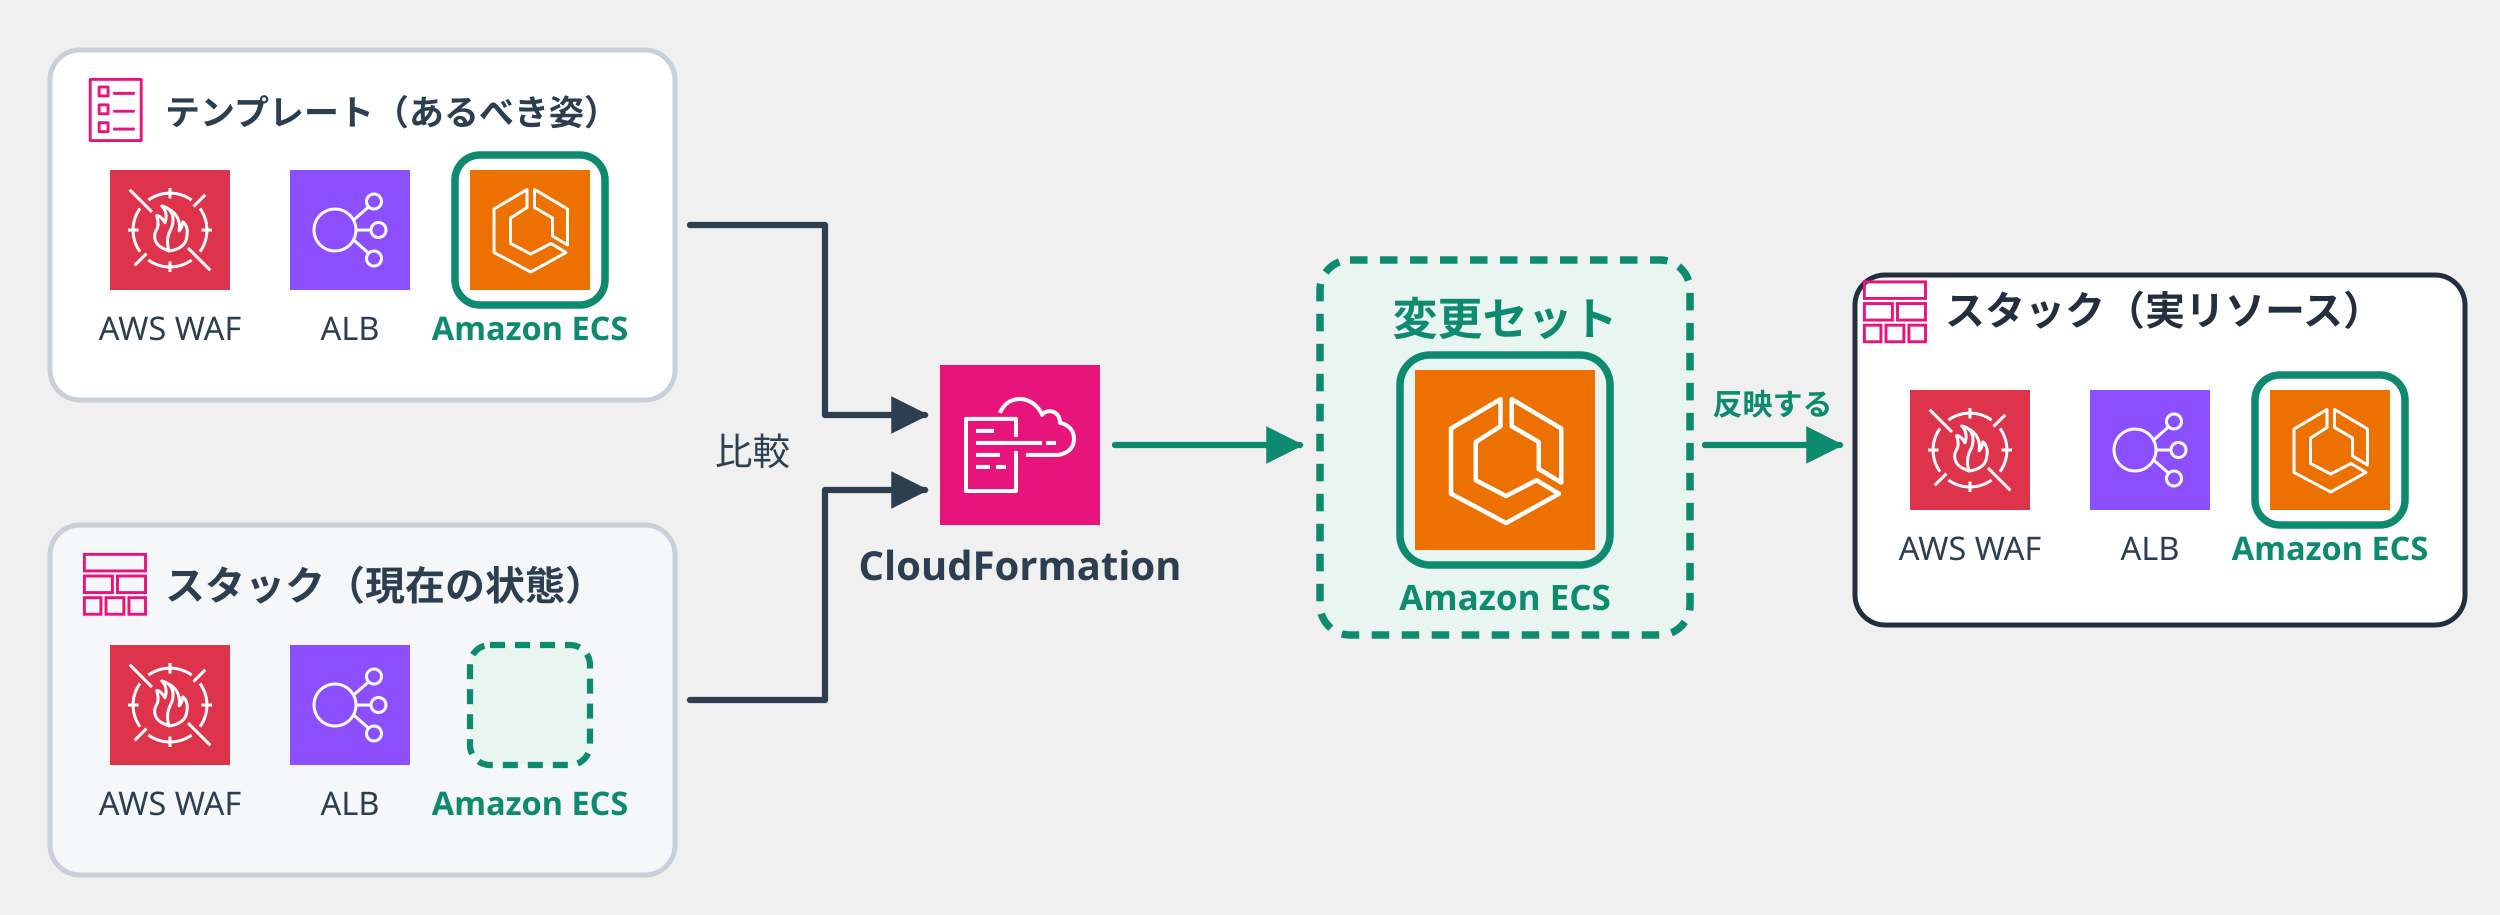
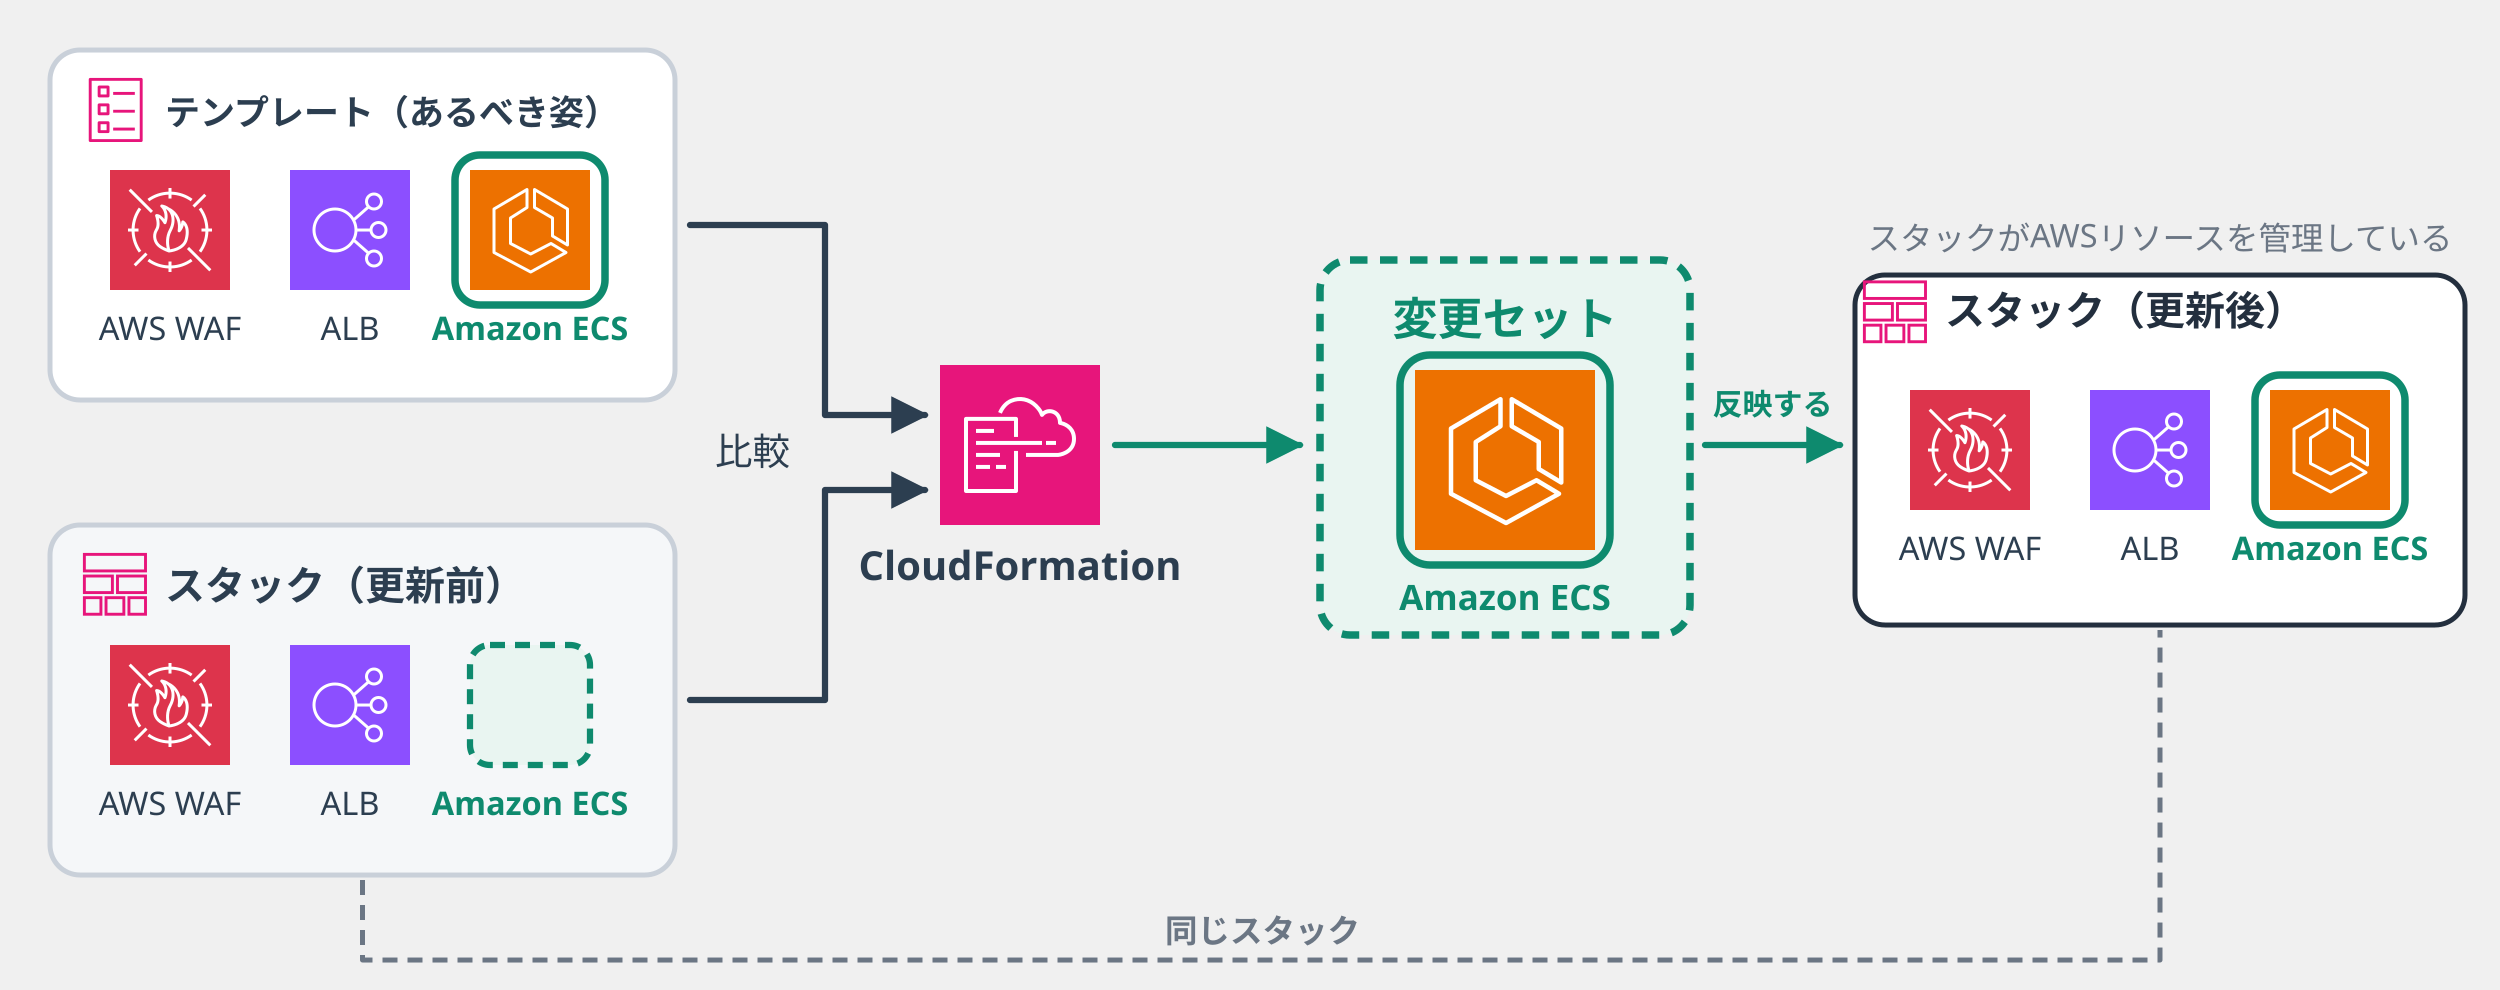
- <svg xmlns="http://www.w3.org/2000/svg" viewBox="0 0 1000 366" width="100%" role="img" aria-label="CloudFormationが新しいテンプレートとスタックの現在の状態を比較し、差分の変更セットをスタックの実リソースへ反映する">
+ <svg xmlns="http://www.w3.org/2000/svg" viewBox="0 0 1000 396" width="100%" role="img" aria-label="CloudFormationが新しいテンプレートと更新前のスタックを比較し、差分の変更セットを同じスタックへ反映する。スタックがAWSリソースを管理している">
  <defs>
    <marker id="a-i" viewBox="0 0 10 10" refX="9" refY="5" markerWidth="6" markerHeight="6" orient="auto-start-reverse">
      <path d="M0,0 L10,5 L0,10 z" fill="#2c3e50" />
    </marker>
    <marker id="a-g" viewBox="0 0 10 10" refX="9" refY="5" markerWidth="6" markerHeight="6" orient="auto-start-reverse">
      <path d="M0,0 L10,5 L0,10 z" fill="#0E8A6E" />
    </marker>
    <marker id="a-r" viewBox="0 0 10 10" refX="9" refY="5" markerWidth="6" markerHeight="6" orient="auto-start-reverse">
      <path d="M0,0 L10,5 L0,10 z" fill="#DD344C" />
    </marker>
    <marker id="a-x" viewBox="0 0 10 10" refX="9" refY="5" markerWidth="6" markerHeight="6" orient="auto-start-reverse">
      <path d="M0,0 L10,5 L0,10 z" fill="#8a94a3" />
    </marker>
  </defs>
  <rect x="20" y="20" width="250" height="140" rx="12" fill="#ffffff" stroke="#c9d0d9" stroke-width="2" />
  <svg x="32" y="30" width="28" height="28" viewBox="0 0 48 48">
    <g id="cfn-deploy-v4-Icon-Resource/Management-Governance/Res_AWS-CloudFormation_Template_48" stroke="none" stroke-width="1" fill="none" fill-rule="evenodd">
      <path d="M22.734,38.089 L37.593,38.089 L37.593,36.089 L22.734,36.089 L22.734,38.089 Z M22.734,25.852 L37.593,25.852 L37.593,23.852 L22.734,23.852 L22.734,25.852 Z M22.734,13.615 L37.593,13.615 L37.593,11.615 L22.734,11.615 L22.734,13.615 Z M14.118,37.838 L18.237,37.838 L18.237,33.719 L14.118,33.719 L14.118,37.838 Z M13.118,39.838 L19.238,39.838 C19.79,39.838 20.238,39.391 20.238,38.838 L20.238,32.719 C20.238,32.166 19.79,31.719 19.238,31.719 L13.118,31.719 C12.566,31.719 12.118,32.166 12.118,32.719 L12.118,38.838 C12.118,39.391 12.566,39.838 13.118,39.838 L13.118,39.838 Z M14.118,25.6 L18.237,25.6 L18.237,21.481 L14.118,21.481 L14.118,25.6 Z M13.118,27.601 L19.238,27.601 C19.79,27.601 20.238,27.153 20.238,26.601 L20.238,20.481 C20.238,19.929 19.79,19.481 19.238,19.481 L13.118,19.481 C12.566,19.481 12.118,19.929 12.118,20.481 L12.118,26.601 C12.118,27.153 12.566,27.601 13.118,27.601 L13.118,27.601 Z M14.118,13.363 L18.237,13.363 L18.237,9.244 L14.118,9.244 L14.118,13.363 Z M13.118,15.363 L19.238,15.363 C19.79,15.363 20.238,14.916 20.238,14.363 L20.238,8.244 C20.238,7.691 19.79,7.244 19.238,7.244 L13.118,7.244 C12.566,7.244 12.118,7.691 12.118,8.244 L12.118,14.363 C12.118,14.916 12.566,15.363 13.118,15.363 L13.118,15.363 Z M8,43.956 L40.963,43.956 L40.963,4 L8,4 L8,43.956 Z M41.963,2 L7,2 C6.448,2 6,2.447 6,3 L6,44.956 C6,45.509 6.448,45.956 7,45.956 L41.963,45.956 C42.516,45.956 42.963,45.509 42.963,44.956 L42.963,3 C42.963,2.447 42.516,2 41.963,2 L41.963,2 Z" id="cfn-deploy-v4-AWS-CloudFormation_template_Resource-Icon_light-bg" fill="#E7157B" />
    </g>
  </svg>
  <text x="66" y="50" font-family="'Noto Sans JP', 'Hiragino Sans', sans-serif" font-size="14" font-weight="bold" fill="#2c3e50" text-anchor="start">テンプレート（あるべき姿）</text>
  <svg x="44" y="68" width="48" height="48" viewBox="0 0 80 80">
    <g id="cfn-deploy-waf13-Icon-Architecture/64/Arch_AWS-WAF_64" stroke="none" stroke-width="1" fill="none" fill-rule="evenodd">
      <g id="cfn-deploy-waf13-Icon-Architecture-BG/64/Security-Identity-Compliance" fill="#DD344C">
        <rect id="cfn-deploy-waf13-Rectangle" x="0" y="0" width="80" height="80" />
      </g>
      <g id="cfn-deploy-waf13-Icon-Service/64/AWS-WAF_64" transform="translate(11.9995, 12)" fill="#FFFFFF">
        <path d="M2.396,29 L-3.55271368e-15,29 L-3.55271368e-15,27 L2.399,27 C2.599,21.941 4.239,17.128 7.208,13.025 L8.829,14.198 C6.108,17.957 4.598,22.366 4.399,27 L7,27 L7,29 L4.396,29 C4.582,33.662 6.093,38.097 8.829,41.876 L7.208,43.049 C4.224,38.926 2.583,34.085 2.396,29 L2.396,29 Z M43.01,48.828 C38.898,51.805 34.072,53.445 29,53.639 L29,56 L27,56 L27,53.639 C21.928,53.445 17.1,51.805 12.988,48.828 L14.16,47.208 C17.93,49.937 22.352,51.447 27,51.639 L27,49 L29,49 L29,51.639 C33.648,51.446 38.069,49.936 41.838,47.208 L43.01,48.828 Z M12.988,7.246 C17.1,4.269 21.928,2.629 27,2.436 L27,0 L29,0 L29,2.436 C34.072,2.629 38.898,4.27 43.01,7.246 L41.838,8.866 C38.069,6.138 33.648,4.628 29,4.436 L29,7 L27,7 L27,4.436 C22.352,4.627 17.93,6.138 14.16,8.866 L12.988,7.246 Z M56,27 L56,29 L53.602,29 C53.416,34.085 51.774,38.926 48.791,43.049 L47.169,41.876 C49.905,38.097 51.417,33.662 51.602,29 L49,29 L49,27 L51.599,27 C51.4,22.366 49.89,17.957 47.169,14.198 L48.791,13.025 C51.759,17.128 53.399,21.941 53.599,27 L56,27 Z M42.972,11.65 L50.812,3.81 L52.226,5.224 L44.386,13.064 L42.972,11.65 Z M13.026,44.424 L5.186,52.264 L3.772,50.85 L11.612,43.01 L13.026,44.424 Z M15.252,16.667 L0.412,1.827 L1.826,0.413 L16.667,15.253 L15.252,16.667 Z M40.707,39.293 L55.586,54.173 L54.172,55.587 L39.292,40.708 L40.707,39.293 Z M19.664,28.735 C19.739,28.602 19.82,28.468 19.905,28.334 C21.586,25.693 21.104,22.089 20.57,19.912 C22.011,20.859 23.31,22.816 23.753,23.638 C23.942,23.986 24.309,24.197 24.712,24.161 C25.107,24.13 25.446,23.87 25.578,23.497 C27.067,19.267 26.31,16.087 25.26,14.026 C26.533,14.767 27.519,15.833 28.172,17.192 C29.588,20.134 29.273,24.161 27.348,27.7 C24.719,32.536 25.246,37.606 25.844,40.334 C24.343,39.687 23.007,38.956 21.854,38.152 C18.827,36.042 17.864,31.907 19.664,28.735 L19.664,28.735 Z M33.094,28.398 C33.029,28.807 33.221,29.214 33.579,29.422 C33.936,29.629 34.386,29.596 34.709,29.336 C34.79,29.271 36.43,27.917 37.224,24.642 C38.181,26.034 39.182,28.843 37.85,34.003 C36.532,39.108 30.28,40.544 28.049,40.897 C27.51,38.964 26.417,33.599 29.106,28.655 C31.014,25.145 31.52,21.176 30.564,17.901 C32.374,20.027 33.901,23.373 33.094,28.398 L33.094,28.398 Z M17.922,27.75 C15.62,31.81 16.844,37.099 20.71,39.793 C22.46,41.013 24.58,42.072 27.01,42.941 C27.121,42.981 27.234,43 27.347,43 C27.368,43 27.386,42.989 27.406,42.988 L27.407,42.997 C27.832,42.964 37.826,42.096 39.786,34.503 C42.308,24.737 37.257,21.84 37.041,21.721 C36.748,21.561 36.393,21.557 36.096,21.712 C35.799,21.868 35.6,22.162 35.566,22.495 C35.495,23.17 35.384,23.771 35.25,24.302 C34.558,16.634 28.479,13.514 27.25,12.959 C25.99,11.994 24.458,11.331 22.682,11.016 C22.236,10.935 21.794,11.168 21.604,11.578 C21.412,11.987 21.521,12.477 21.867,12.768 C22.017,12.895 25.133,15.597 24.244,20.739 C23.083,19.216 21.235,17.38 19.061,17.38 C18.731,17.38 18.423,17.543 18.237,17.815 C18.05,18.087 18.01,18.434 18.128,18.741 C18.15,18.795 20.188,24.166 18.217,27.261 C18.113,27.425 18.014,27.589 17.922,27.75 L17.922,27.75 Z" id="cfn-deploy-waf13-AWS-WAF_Icon_64_Squid" />
      </g>
    </g>
  </svg>
  <text x="68" y="136" font-family="'Noto Sans JP', 'Hiragino Sans', sans-serif" font-size="13" font-weight="normal" fill="#2c3e50" text-anchor="middle">AWS WAF</text>
  <svg x="116" y="68" width="48" height="48" viewBox="0 0 80 80">
    <g id="cfn-deploy-elb14-Icon-Architecture/64/Arch_Elastic-Load-Balancing_64" stroke="none" stroke-width="1" fill="none" fill-rule="evenodd">
      <g id="cfn-deploy-elb14-Icon-Architecture-BG/64/Networking-Content-Delivery" fill="#8C4FFF">
        <rect id="cfn-deploy-elb14-Rectangle" x="0" y="0" width="80" height="80" />
      </g>
      <path d="M30,53 C22.832,53 17,47.168 17,40 C17,32.832 22.832,27 30,27 C37.168,27 43,32.832 43,40 C43,47.168 37.168,53 30,53 M60,59 C60,61.206 58.206,63 56,63 C53.794,63 52,61.206 52,59 C52,56.794 53.794,55 56,55 C58.206,55 60,56.794 60,59 M56,17 C58.206,17 60,18.794 60,21 C60,23.206 58.206,25 56,25 C53.794,25 52,23.206 52,21 C52,18.794 53.794,17 56,17 M59,36 C61.206,36 63,37.794 63,40 C63,42.206 61.206,44 59,44 C56.794,44 55,42.206 55,40 C55,37.794 56.794,36 59,36 M44.949,41 L53.09,41 C53.568,43.833 56.033,46 59,46 C62.309,46 65,43.309 65,40 C65,36.691 62.309,34 59,34 C56.033,34 53.568,36.167 53.09,39 L44.949,39 C44.823,37.099 44.344,35.297 43.572,33.654 L52.446,25.823 C53.442,26.559 54.669,27 56,27 C59.309,27 62,24.309 62,21 C62,17.691 59.309,15 56,15 C52.691,15 50,17.691 50,21 C50,22.256 50.389,23.421 51.051,24.386 L42.581,31.859 C39.904,27.738 35.271,25 30,25 C21.729,25 15,31.729 15,40 C15,48.271 21.729,55 30,55 C35.271,55 39.904,52.262 42.581,48.141 L51.051,55.614 C50.389,56.579 50,57.744 50,59 C50,62.309 52.691,65 56,65 C59.309,65 62,62.309 62,59 C62,55.691 59.309,53 56,53 C54.669,53 53.442,53.441 52.446,54.177 L43.572,46.346 C44.344,44.703 44.823,42.901 44.949,41" id="cfn-deploy-elb14-Elastic-Load-Balancing_Icon_64_Squid" fill="#FFFFFF" />
    </g>
  </svg>
  <text x="140" y="136" font-family="'Noto Sans JP', 'Hiragino Sans', sans-serif" font-size="13" font-weight="normal" fill="#2c3e50" text-anchor="middle">ALB</text>
  <svg x="188" y="68" width="48" height="48" viewBox="0 0 80 80">
    <g id="cfn-deploy-ecs15-Icon-Architecture/64/Arch_Amazon-Elastic-Container-Service_64" stroke="none" stroke-width="1" fill="none" fill-rule="evenodd">
      <g id="cfn-deploy-ecs15-Icon-Architecture-BG/64/Compute" fill="#ED7100">
        <rect id="cfn-deploy-ecs15-Rectangle" x="0" y="0" width="80" height="80" />
      </g>
      <path d="M64,48.234 L56,43.433 L56,32 C56,31.644 55.812,31.315 55.504,31.136 L44,24.426 L44,14.752 L64,26.571 L64,48.234 Z M65.509,25.139 L43.509,12.139 C43.199,11.956 42.818,11.954 42.504,12.131 C42.193,12.309 42,12.641 42,13 L42,25 C42,25.355 42.189,25.684 42.496,25.864 L54,32.574 L54,44 C54,44.351 54.185,44.677 54.486,44.857 L64.486,50.857 C64.644,50.952 64.822,51 65,51 C65.17,51 65.34,50.957 65.493,50.87 C65.807,50.693 66,50.36 66,50 L66,26 C66,25.646 65.814,25.319 65.509,25.139 L65.509,25.139 Z M40.445,66.863 L17,54.399 L17,26.571 L37,14.752 L37,24.451 L26.463,31.156 C26.175,31.34 26,31.658 26,32 L26,49 C26,49.373 26.208,49.715 26.538,49.887 L39.991,56.887 C40.28,57.037 40.624,57.038 40.912,56.888 L53.964,50.144 L61.996,54.964 L40.445,66.863 Z M64.515,54.142 L54.515,48.142 C54.217,47.964 53.849,47.952 53.541,48.112 L40.455,54.873 L28,48.393 L28,32.549 L38.537,25.844 C38.825,25.66 39,25.342 39,25 L39,13 C39,12.641 38.808,12.309 38.496,12.131 C38.184,11.954 37.802,11.956 37.491,12.139 L15.491,25.139 C15.187,25.319 15,25.646 15,26 L15,55 C15,55.369 15.204,55.709 15.53,55.883 L39.984,68.883 C40.131,68.961 40.292,69 40.453,69 C40.62,69 40.786,68.958 40.937,68.875 L64.484,55.875 C64.797,55.702 64.993,55.375 65,55.018 C65.006,54.66 64.821,54.326 64.515,54.142 L64.515,54.142 Z" id="cfn-deploy-ecs15-Amazon-Elastic-Container-Service_Icon_64_Squid" fill="#FFFFFF" />
    </g>
  </svg>
  <rect x="182" y="62" width="60" height="60" rx="10" fill="none" stroke="#0E8A6E" stroke-width="3" />
  <text x="212" y="136" font-family="'Noto Sans JP', 'Hiragino Sans', sans-serif" font-size="13" font-weight="bold" fill="#0E8A6E" text-anchor="middle">Amazon ECS</text>
  <rect x="20" y="210" width="250" height="140" rx="12" fill="#f5f7f9" stroke="#c9d0d9" stroke-width="2" />
  <svg x="32" y="220" width="28" height="28" viewBox="0 0 48 48">
    <g id="cfn-deploy-v5-Icon-Resource/Management-Governance/Res_AWS-CloudFormation_Stack_48" stroke="none" stroke-width="1" fill="none" fill-rule="evenodd">
      <path d="M2,15.353 L45.92,15.353 L45.92,2 L2,2 L2,15.353 Z M4,13.354 L43.92,13.354 L43.92,4 L4,4 L4,13.354 Z M24.706,30.201 L45.92,30.201 L45.92,16.847 L24.706,16.847 L24.706,30.201 Z M26.706,28.2 L43.92,28.2 L43.92,18.847 L26.706,18.847 L26.706,28.2 Z M2,30.201 L23.213,30.201 L23.213,16.847 L2,16.847 L2,30.201 Z M4,28.2 L21.213,28.2 L21.213,18.847 L4,18.847 L4,28.2 Z M32.567,45.047 L45.92,45.047 L45.92,31.694 L32.567,31.694 L32.567,45.047 Z M34.566,43.047 L43.92,43.047 L43.92,33.693 L34.566,33.693 L34.566,43.047 Z M16.847,45.047 L31.073,45.047 L31.073,31.694 L16.847,31.694 L16.847,45.047 Z M18.847,43.047 L29.074,43.047 L29.074,33.693 L18.847,33.693 L18.847,43.047 Z M2,45.047 L15.352,45.047 L15.352,31.694 L2,31.694 L2,45.047 Z M4,43.047 L13.353,43.047 L13.353,33.693 L4,33.693 L4,43.047 Z" id="cfn-deploy-v5-AWS-CloudFormation_stack_Resource-Icon_light-bg" fill="#E7157B" />
    </g>
  </svg>
-   <text x="66" y="240" font-family="'Noto Sans JP', 'Hiragino Sans', sans-serif" font-size="16" font-weight="bold" fill="#2c3e50" text-anchor="start">スタック（現在の状態）</text>
+   <text x="66" y="240" font-family="'Noto Sans JP', 'Hiragino Sans', sans-serif" font-size="16" font-weight="bold" fill="#2c3e50" text-anchor="start">スタック（更新前）</text>
  <svg x="44" y="258" width="48" height="48" viewBox="0 0 80 80">
    <g id="cfn-deploy-waf17-Icon-Architecture/64/Arch_AWS-WAF_64" stroke="none" stroke-width="1" fill="none" fill-rule="evenodd">
      <g id="cfn-deploy-waf17-Icon-Architecture-BG/64/Security-Identity-Compliance" fill="#DD344C">
        <rect id="cfn-deploy-waf17-Rectangle" x="0" y="0" width="80" height="80" />
      </g>
      <g id="cfn-deploy-waf17-Icon-Service/64/AWS-WAF_64" transform="translate(11.9995, 12)" fill="#FFFFFF">
        <path d="M2.396,29 L-3.55271368e-15,29 L-3.55271368e-15,27 L2.399,27 C2.599,21.941 4.239,17.128 7.208,13.025 L8.829,14.198 C6.108,17.957 4.598,22.366 4.399,27 L7,27 L7,29 L4.396,29 C4.582,33.662 6.093,38.097 8.829,41.876 L7.208,43.049 C4.224,38.926 2.583,34.085 2.396,29 L2.396,29 Z M43.01,48.828 C38.898,51.805 34.072,53.445 29,53.639 L29,56 L27,56 L27,53.639 C21.928,53.445 17.1,51.805 12.988,48.828 L14.16,47.208 C17.93,49.937 22.352,51.447 27,51.639 L27,49 L29,49 L29,51.639 C33.648,51.446 38.069,49.936 41.838,47.208 L43.01,48.828 Z M12.988,7.246 C17.1,4.269 21.928,2.629 27,2.436 L27,0 L29,0 L29,2.436 C34.072,2.629 38.898,4.27 43.01,7.246 L41.838,8.866 C38.069,6.138 33.648,4.628 29,4.436 L29,7 L27,7 L27,4.436 C22.352,4.627 17.93,6.138 14.16,8.866 L12.988,7.246 Z M56,27 L56,29 L53.602,29 C53.416,34.085 51.774,38.926 48.791,43.049 L47.169,41.876 C49.905,38.097 51.417,33.662 51.602,29 L49,29 L49,27 L51.599,27 C51.4,22.366 49.89,17.957 47.169,14.198 L48.791,13.025 C51.759,17.128 53.399,21.941 53.599,27 L56,27 Z M42.972,11.65 L50.812,3.81 L52.226,5.224 L44.386,13.064 L42.972,11.65 Z M13.026,44.424 L5.186,52.264 L3.772,50.85 L11.612,43.01 L13.026,44.424 Z M15.252,16.667 L0.412,1.827 L1.826,0.413 L16.667,15.253 L15.252,16.667 Z M40.707,39.293 L55.586,54.173 L54.172,55.587 L39.292,40.708 L40.707,39.293 Z M19.664,28.735 C19.739,28.602 19.82,28.468 19.905,28.334 C21.586,25.693 21.104,22.089 20.57,19.912 C22.011,20.859 23.31,22.816 23.753,23.638 C23.942,23.986 24.309,24.197 24.712,24.161 C25.107,24.13 25.446,23.87 25.578,23.497 C27.067,19.267 26.31,16.087 25.26,14.026 C26.533,14.767 27.519,15.833 28.172,17.192 C29.588,20.134 29.273,24.161 27.348,27.7 C24.719,32.536 25.246,37.606 25.844,40.334 C24.343,39.687 23.007,38.956 21.854,38.152 C18.827,36.042 17.864,31.907 19.664,28.735 L19.664,28.735 Z M33.094,28.398 C33.029,28.807 33.221,29.214 33.579,29.422 C33.936,29.629 34.386,29.596 34.709,29.336 C34.79,29.271 36.43,27.917 37.224,24.642 C38.181,26.034 39.182,28.843 37.85,34.003 C36.532,39.108 30.28,40.544 28.049,40.897 C27.51,38.964 26.417,33.599 29.106,28.655 C31.014,25.145 31.52,21.176 30.564,17.901 C32.374,20.027 33.901,23.373 33.094,28.398 L33.094,28.398 Z M17.922,27.75 C15.62,31.81 16.844,37.099 20.71,39.793 C22.46,41.013 24.58,42.072 27.01,42.941 C27.121,42.981 27.234,43 27.347,43 C27.368,43 27.386,42.989 27.406,42.988 L27.407,42.997 C27.832,42.964 37.826,42.096 39.786,34.503 C42.308,24.737 37.257,21.84 37.041,21.721 C36.748,21.561 36.393,21.557 36.096,21.712 C35.799,21.868 35.6,22.162 35.566,22.495 C35.495,23.17 35.384,23.771 35.25,24.302 C34.558,16.634 28.479,13.514 27.25,12.959 C25.99,11.994 24.458,11.331 22.682,11.016 C22.236,10.935 21.794,11.168 21.604,11.578 C21.412,11.987 21.521,12.477 21.867,12.768 C22.017,12.895 25.133,15.597 24.244,20.739 C23.083,19.216 21.235,17.38 19.061,17.38 C18.731,17.38 18.423,17.543 18.237,17.815 C18.05,18.087 18.01,18.434 18.128,18.741 C18.15,18.795 20.188,24.166 18.217,27.261 C18.113,27.425 18.014,27.589 17.922,27.75 L17.922,27.75 Z" id="cfn-deploy-waf17-AWS-WAF_Icon_64_Squid" />
      </g>
    </g>
  </svg>
  <text x="68" y="326" font-family="'Noto Sans JP', 'Hiragino Sans', sans-serif" font-size="13" font-weight="normal" fill="#2c3e50" text-anchor="middle">AWS WAF</text>
  <svg x="116" y="258" width="48" height="48" viewBox="0 0 80 80">
    <g id="cfn-deploy-elb18-Icon-Architecture/64/Arch_Elastic-Load-Balancing_64" stroke="none" stroke-width="1" fill="none" fill-rule="evenodd">
      <g id="cfn-deploy-elb18-Icon-Architecture-BG/64/Networking-Content-Delivery" fill="#8C4FFF">
        <rect id="cfn-deploy-elb18-Rectangle" x="0" y="0" width="80" height="80" />
      </g>
      <path d="M30,53 C22.832,53 17,47.168 17,40 C17,32.832 22.832,27 30,27 C37.168,27 43,32.832 43,40 C43,47.168 37.168,53 30,53 M60,59 C60,61.206 58.206,63 56,63 C53.794,63 52,61.206 52,59 C52,56.794 53.794,55 56,55 C58.206,55 60,56.794 60,59 M56,17 C58.206,17 60,18.794 60,21 C60,23.206 58.206,25 56,25 C53.794,25 52,23.206 52,21 C52,18.794 53.794,17 56,17 M59,36 C61.206,36 63,37.794 63,40 C63,42.206 61.206,44 59,44 C56.794,44 55,42.206 55,40 C55,37.794 56.794,36 59,36 M44.949,41 L53.09,41 C53.568,43.833 56.033,46 59,46 C62.309,46 65,43.309 65,40 C65,36.691 62.309,34 59,34 C56.033,34 53.568,36.167 53.09,39 L44.949,39 C44.823,37.099 44.344,35.297 43.572,33.654 L52.446,25.823 C53.442,26.559 54.669,27 56,27 C59.309,27 62,24.309 62,21 C62,17.691 59.309,15 56,15 C52.691,15 50,17.691 50,21 C50,22.256 50.389,23.421 51.051,24.386 L42.581,31.859 C39.904,27.738 35.271,25 30,25 C21.729,25 15,31.729 15,40 C15,48.271 21.729,55 30,55 C35.271,55 39.904,52.262 42.581,48.141 L51.051,55.614 C50.389,56.579 50,57.744 50,59 C50,62.309 52.691,65 56,65 C59.309,65 62,62.309 62,59 C62,55.691 59.309,53 56,53 C54.669,53 53.442,53.441 52.446,54.177 L43.572,46.346 C44.344,44.703 44.823,42.901 44.949,41" id="cfn-deploy-elb18-Elastic-Load-Balancing_Icon_64_Squid" fill="#FFFFFF" />
    </g>
  </svg>
  <text x="140" y="326" font-family="'Noto Sans JP', 'Hiragino Sans', sans-serif" font-size="13" font-weight="normal" fill="#2c3e50" text-anchor="middle">ALB</text>
  <rect x="188" y="258" width="48" height="48" rx="8" fill="#e9f5f1" stroke="#0E8A6E" stroke-width="2.5" stroke-dasharray="6 4" />
  <text x="212" y="326" font-family="'Noto Sans JP', 'Hiragino Sans', sans-serif" font-size="13" font-weight="bold" fill="#0E8A6E" text-anchor="middle">Amazon ECS</text>
  <svg x="376" y="146" width="64" height="64" viewBox="0 0 80 80">
    <g id="cfn-deploy-v6-Icon-Architecture/64/Arch_AWS-CloudFormation_64" stroke="none" stroke-width="1" fill="none" fill-rule="evenodd">
      <g id="cfn-deploy-v6-Icon-Architecture-BG/64/Management-Governance" fill="#E7157B">
        <rect id="cfn-deploy-v6-Rectangle" x="0" y="0" width="80" height="80" />
      </g>
      <path d="M53,39.963 L58,39.963 L58,37.96 L53,37.96 L53,39.963 Z M28,51.982 L33,51.982 L33,49.979 L28,49.979 L28,51.982 Z M18,51.982 L25,51.982 L25,49.979 L18,49.979 L18,51.982 Z M18,45.972 L30,45.972 L30,43.969 L18,43.969 L18,45.972 Z M18,33.954 L27,33.954 L27,31.951 L18,31.951 L18,33.954 Z M18,39.963 L51,39.963 L51,37.96 L18,37.96 L18,39.963 Z M37,61.997 L14,61.997 L14,27.945 L37,27.945 L37,35.957 L39,35.957 L39,26.943 C39,26.39 38.552,25.942 38,25.942 L13,25.942 C12.447,25.942 12,26.39 12,26.943 L12,62.998 C12,63.551 12.447,64 13,64 L38,64 C38.552,64 39,63.551 39,62.998 L39,42.968 L37,42.968 L37,61.997 Z M68,36.959 C68,43.431 62.173,45.682 59.092,45.968 L43,45.972 L43,43.969 L59,43.969 C59.195,43.946 66,43.212 66,36.959 C66,31.264 60.863,30.108 59.834,29.934 C59.321,29.847 58.96,29.382 59.004,28.863 C59.005,28.844 59.007,28.826 59.009,28.808 C58.954,25.59 56.981,24.585 56.126,24.3 C54.53,23.769 52.751,24.277 51.81,25.539 C51.591,25.836 51.229,25.987 50.861,25.931 C50.497,25.876 50.192,25.625 50.068,25.277 C49.447,23.536 48.546,22.408 47.293,21.153 C44.159,18.039 39.905,17.178 35.925,18.853 C33.837,19.733 32.012,21.728 30.922,24.327 L29.078,23.55 C30.37,20.474 32.584,18.089 35.15,17.007 C39.905,15.005 44.971,16.026 48.704,19.734 C49.774,20.807 50.66,21.851 51.35,23.204 C52.843,22.098 54.857,21.767 56.757,22.399 C59.189,23.209 60.727,25.321 60.975,28.129 C64.381,28.988 68,31.712 68,36.959 L68,36.959 Z" id="cfn-deploy-v6-AWS-CloudFormation_Icon_64_Squid" fill="#FFFFFF" />
    </g>
  </svg>
  <text x="408" y="232" font-family="'Noto Sans JP', 'Hiragino Sans', sans-serif" font-size="16" font-weight="bold" fill="#2c3e50" text-anchor="middle">CloudFormation</text>
  <path d="M276,90 L330,90 L330,166 L370,166" fill="none" stroke="#2c3e50" stroke-width="2.5" stroke-linejoin="round" stroke-linecap="round" marker-end="url(#a-i)" />
  <path d="M276,280 L330,280 L330,196 L370,196" fill="none" stroke="#2c3e50" stroke-width="2.5" stroke-linejoin="round" stroke-linecap="round" marker-end="url(#a-i)" />
  <text x="316" y="186" font-family="'Noto Sans JP', 'Hiragino Sans', sans-serif" font-size="15" font-weight="normal" fill="#2c3e50" text-anchor="end">比較</text>
  <path d="M446,178 L520,178" fill="none" stroke="#0E8A6E" stroke-width="2.5" stroke-linejoin="round" stroke-linecap="round" marker-end="url(#a-g)" />
  <rect x="528" y="104" width="148" height="150" rx="12" fill="#e9f5f1" stroke="#0E8A6E" stroke-width="3" stroke-dasharray="7 5" />
  <text x="602" y="134" font-family="'Noto Sans JP', 'Hiragino Sans', sans-serif" font-size="18" font-weight="bold" fill="#0E8A6E" text-anchor="middle">変更セット</text>
  <svg x="566" y="148" width="72" height="72" viewBox="0 0 80 80">
    <g id="cfn-deploy-ecs20-Icon-Architecture/64/Arch_Amazon-Elastic-Container-Service_64" stroke="none" stroke-width="1" fill="none" fill-rule="evenodd">
      <g id="cfn-deploy-ecs20-Icon-Architecture-BG/64/Compute" fill="#ED7100">
        <rect id="cfn-deploy-ecs20-Rectangle" x="0" y="0" width="80" height="80" />
      </g>
      <path d="M64,48.234 L56,43.433 L56,32 C56,31.644 55.812,31.315 55.504,31.136 L44,24.426 L44,14.752 L64,26.571 L64,48.234 Z M65.509,25.139 L43.509,12.139 C43.199,11.956 42.818,11.954 42.504,12.131 C42.193,12.309 42,12.641 42,13 L42,25 C42,25.355 42.189,25.684 42.496,25.864 L54,32.574 L54,44 C54,44.351 54.185,44.677 54.486,44.857 L64.486,50.857 C64.644,50.952 64.822,51 65,51 C65.17,51 65.34,50.957 65.493,50.87 C65.807,50.693 66,50.36 66,50 L66,26 C66,25.646 65.814,25.319 65.509,25.139 L65.509,25.139 Z M40.445,66.863 L17,54.399 L17,26.571 L37,14.752 L37,24.451 L26.463,31.156 C26.175,31.34 26,31.658 26,32 L26,49 C26,49.373 26.208,49.715 26.538,49.887 L39.991,56.887 C40.28,57.037 40.624,57.038 40.912,56.888 L53.964,50.144 L61.996,54.964 L40.445,66.863 Z M64.515,54.142 L54.515,48.142 C54.217,47.964 53.849,47.952 53.541,48.112 L40.455,54.873 L28,48.393 L28,32.549 L38.537,25.844 C38.825,25.66 39,25.342 39,25 L39,13 C39,12.641 38.808,12.309 38.496,12.131 C38.184,11.954 37.802,11.956 37.491,12.139 L15.491,25.139 C15.187,25.319 15,25.646 15,26 L15,55 C15,55.369 15.204,55.709 15.53,55.883 L39.984,68.883 C40.131,68.961 40.292,69 40.453,69 C40.62,69 40.786,68.958 40.937,68.875 L64.484,55.875 C64.797,55.702 64.993,55.375 65,55.018 C65.006,54.66 64.821,54.326 64.515,54.142 L64.515,54.142 Z" id="cfn-deploy-ecs20-Amazon-Elastic-Container-Service_Icon_64_Squid" fill="#FFFFFF" />
    </g>
  </svg>
  <rect x="560" y="142" width="84" height="84" rx="12" fill="none" stroke="#0E8A6E" stroke-width="3" />
  <text x="602" y="244" font-family="'Noto Sans JP', 'Hiragino Sans', sans-serif" font-size="14" font-weight="bold" fill="#0E8A6E" text-anchor="middle">Amazon ECS</text>
  <path d="M682,178 L736,178" fill="none" stroke="#0E8A6E" stroke-width="2.5" stroke-linejoin="round" stroke-linecap="round" marker-end="url(#a-g)" />
  <text x="709" y="166" font-family="'Noto Sans JP', 'Hiragino Sans', sans-serif" font-size="12" font-weight="bold" fill="#0E8A6E" text-anchor="middle">反映する</text>
  <rect x="742" y="110" width="244" height="140" rx="12" fill="#ffffff" stroke="#232F3E" stroke-width="2" />
  <svg x="744" y="111" width="28" height="28" viewBox="0 0 48 48">
    <g id="cfn-deploy-v7-Icon-Resource/Management-Governance/Res_AWS-CloudFormation_Stack_48" stroke="none" stroke-width="1" fill="none" fill-rule="evenodd">
      <path d="M2,15.353 L45.92,15.353 L45.92,2 L2,2 L2,15.353 Z M4,13.354 L43.92,13.354 L43.92,4 L4,4 L4,13.354 Z M24.706,30.201 L45.92,30.201 L45.92,16.847 L24.706,16.847 L24.706,30.201 Z M26.706,28.2 L43.92,28.2 L43.92,18.847 L26.706,18.847 L26.706,28.2 Z M2,30.201 L23.213,30.201 L23.213,16.847 L2,16.847 L2,30.201 Z M4,28.2 L21.213,28.2 L21.213,18.847 L4,18.847 L4,28.2 Z M32.567,45.047 L45.92,45.047 L45.92,31.694 L32.567,31.694 L32.567,45.047 Z M34.566,43.047 L43.92,43.047 L43.92,33.693 L34.566,33.693 L34.566,43.047 Z M16.847,45.047 L31.073,45.047 L31.073,31.694 L16.847,31.694 L16.847,45.047 Z M18.847,43.047 L29.074,43.047 L29.074,33.693 L18.847,33.693 L18.847,43.047 Z M2,45.047 L15.352,45.047 L15.352,31.694 L2,31.694 L2,45.047 Z M4,43.047 L13.353,43.047 L13.353,33.693 L4,33.693 L4,43.047 Z" id="cfn-deploy-v7-AWS-CloudFormation_stack_Resource-Icon_light-bg" fill="#E7157B" />
    </g>
  </svg>
-   <text x="778" y="130" font-family="'Noto Sans JP', 'Hiragino Sans', sans-serif" font-size="16" font-weight="bold" fill="#232F3E" text-anchor="start">スタック（実リソース）</text>
+   <text x="778" y="130" font-family="'Noto Sans JP', 'Hiragino Sans', sans-serif" font-size="16" font-weight="bold" fill="#232F3E" text-anchor="start">スタック（更新後）</text>
  <svg x="764" y="156" width="48" height="48" viewBox="0 0 80 80">
    <g id="cfn-deploy-waf22-Icon-Architecture/64/Arch_AWS-WAF_64" stroke="none" stroke-width="1" fill="none" fill-rule="evenodd">
      <g id="cfn-deploy-waf22-Icon-Architecture-BG/64/Security-Identity-Compliance" fill="#DD344C">
        <rect id="cfn-deploy-waf22-Rectangle" x="0" y="0" width="80" height="80" />
      </g>
      <g id="cfn-deploy-waf22-Icon-Service/64/AWS-WAF_64" transform="translate(11.9995, 12)" fill="#FFFFFF">
        <path d="M2.396,29 L-3.55271368e-15,29 L-3.55271368e-15,27 L2.399,27 C2.599,21.941 4.239,17.128 7.208,13.025 L8.829,14.198 C6.108,17.957 4.598,22.366 4.399,27 L7,27 L7,29 L4.396,29 C4.582,33.662 6.093,38.097 8.829,41.876 L7.208,43.049 C4.224,38.926 2.583,34.085 2.396,29 L2.396,29 Z M43.01,48.828 C38.898,51.805 34.072,53.445 29,53.639 L29,56 L27,56 L27,53.639 C21.928,53.445 17.1,51.805 12.988,48.828 L14.16,47.208 C17.93,49.937 22.352,51.447 27,51.639 L27,49 L29,49 L29,51.639 C33.648,51.446 38.069,49.936 41.838,47.208 L43.01,48.828 Z M12.988,7.246 C17.1,4.269 21.928,2.629 27,2.436 L27,0 L29,0 L29,2.436 C34.072,2.629 38.898,4.27 43.01,7.246 L41.838,8.866 C38.069,6.138 33.648,4.628 29,4.436 L29,7 L27,7 L27,4.436 C22.352,4.627 17.93,6.138 14.16,8.866 L12.988,7.246 Z M56,27 L56,29 L53.602,29 C53.416,34.085 51.774,38.926 48.791,43.049 L47.169,41.876 C49.905,38.097 51.417,33.662 51.602,29 L49,29 L49,27 L51.599,27 C51.4,22.366 49.89,17.957 47.169,14.198 L48.791,13.025 C51.759,17.128 53.399,21.941 53.599,27 L56,27 Z M42.972,11.65 L50.812,3.81 L52.226,5.224 L44.386,13.064 L42.972,11.65 Z M13.026,44.424 L5.186,52.264 L3.772,50.85 L11.612,43.01 L13.026,44.424 Z M15.252,16.667 L0.412,1.827 L1.826,0.413 L16.667,15.253 L15.252,16.667 Z M40.707,39.293 L55.586,54.173 L54.172,55.587 L39.292,40.708 L40.707,39.293 Z M19.664,28.735 C19.739,28.602 19.82,28.468 19.905,28.334 C21.586,25.693 21.104,22.089 20.57,19.912 C22.011,20.859 23.31,22.816 23.753,23.638 C23.942,23.986 24.309,24.197 24.712,24.161 C25.107,24.13 25.446,23.87 25.578,23.497 C27.067,19.267 26.31,16.087 25.26,14.026 C26.533,14.767 27.519,15.833 28.172,17.192 C29.588,20.134 29.273,24.161 27.348,27.7 C24.719,32.536 25.246,37.606 25.844,40.334 C24.343,39.687 23.007,38.956 21.854,38.152 C18.827,36.042 17.864,31.907 19.664,28.735 L19.664,28.735 Z M33.094,28.398 C33.029,28.807 33.221,29.214 33.579,29.422 C33.936,29.629 34.386,29.596 34.709,29.336 C34.79,29.271 36.43,27.917 37.224,24.642 C38.181,26.034 39.182,28.843 37.85,34.003 C36.532,39.108 30.28,40.544 28.049,40.897 C27.51,38.964 26.417,33.599 29.106,28.655 C31.014,25.145 31.52,21.176 30.564,17.901 C32.374,20.027 33.901,23.373 33.094,28.398 L33.094,28.398 Z M17.922,27.75 C15.62,31.81 16.844,37.099 20.71,39.793 C22.46,41.013 24.58,42.072 27.01,42.941 C27.121,42.981 27.234,43 27.347,43 C27.368,43 27.386,42.989 27.406,42.988 L27.407,42.997 C27.832,42.964 37.826,42.096 39.786,34.503 C42.308,24.737 37.257,21.84 37.041,21.721 C36.748,21.561 36.393,21.557 36.096,21.712 C35.799,21.868 35.6,22.162 35.566,22.495 C35.495,23.17 35.384,23.771 35.25,24.302 C34.558,16.634 28.479,13.514 27.25,12.959 C25.99,11.994 24.458,11.331 22.682,11.016 C22.236,10.935 21.794,11.168 21.604,11.578 C21.412,11.987 21.521,12.477 21.867,12.768 C22.017,12.895 25.133,15.597 24.244,20.739 C23.083,19.216 21.235,17.38 19.061,17.38 C18.731,17.38 18.423,17.543 18.237,17.815 C18.05,18.087 18.01,18.434 18.128,18.741 C18.15,18.795 20.188,24.166 18.217,27.261 C18.113,27.425 18.014,27.589 17.922,27.75 L17.922,27.75 Z" id="cfn-deploy-waf22-AWS-WAF_Icon_64_Squid" />
      </g>
    </g>
  </svg>
  <text x="788" y="224" font-family="'Noto Sans JP', 'Hiragino Sans', sans-serif" font-size="13" font-weight="normal" fill="#2c3e50" text-anchor="middle">AWS WAF</text>
  <svg x="836" y="156" width="48" height="48" viewBox="0 0 80 80">
    <g id="cfn-deploy-elb23-Icon-Architecture/64/Arch_Elastic-Load-Balancing_64" stroke="none" stroke-width="1" fill="none" fill-rule="evenodd">
      <g id="cfn-deploy-elb23-Icon-Architecture-BG/64/Networking-Content-Delivery" fill="#8C4FFF">
        <rect id="cfn-deploy-elb23-Rectangle" x="0" y="0" width="80" height="80" />
      </g>
      <path d="M30,53 C22.832,53 17,47.168 17,40 C17,32.832 22.832,27 30,27 C37.168,27 43,32.832 43,40 C43,47.168 37.168,53 30,53 M60,59 C60,61.206 58.206,63 56,63 C53.794,63 52,61.206 52,59 C52,56.794 53.794,55 56,55 C58.206,55 60,56.794 60,59 M56,17 C58.206,17 60,18.794 60,21 C60,23.206 58.206,25 56,25 C53.794,25 52,23.206 52,21 C52,18.794 53.794,17 56,17 M59,36 C61.206,36 63,37.794 63,40 C63,42.206 61.206,44 59,44 C56.794,44 55,42.206 55,40 C55,37.794 56.794,36 59,36 M44.949,41 L53.09,41 C53.568,43.833 56.033,46 59,46 C62.309,46 65,43.309 65,40 C65,36.691 62.309,34 59,34 C56.033,34 53.568,36.167 53.09,39 L44.949,39 C44.823,37.099 44.344,35.297 43.572,33.654 L52.446,25.823 C53.442,26.559 54.669,27 56,27 C59.309,27 62,24.309 62,21 C62,17.691 59.309,15 56,15 C52.691,15 50,17.691 50,21 C50,22.256 50.389,23.421 51.051,24.386 L42.581,31.859 C39.904,27.738 35.271,25 30,25 C21.729,25 15,31.729 15,40 C15,48.271 21.729,55 30,55 C35.271,55 39.904,52.262 42.581,48.141 L51.051,55.614 C50.389,56.579 50,57.744 50,59 C50,62.309 52.691,65 56,65 C59.309,65 62,62.309 62,59 C62,55.691 59.309,53 56,53 C54.669,53 53.442,53.441 52.446,54.177 L43.572,46.346 C44.344,44.703 44.823,42.901 44.949,41" id="cfn-deploy-elb23-Elastic-Load-Balancing_Icon_64_Squid" fill="#FFFFFF" />
    </g>
  </svg>
  <text x="860" y="224" font-family="'Noto Sans JP', 'Hiragino Sans', sans-serif" font-size="13" font-weight="normal" fill="#2c3e50" text-anchor="middle">ALB</text>
  <svg x="908" y="156" width="48" height="48" viewBox="0 0 80 80">
    <g id="cfn-deploy-ecs24-Icon-Architecture/64/Arch_Amazon-Elastic-Container-Service_64" stroke="none" stroke-width="1" fill="none" fill-rule="evenodd">
      <g id="cfn-deploy-ecs24-Icon-Architecture-BG/64/Compute" fill="#ED7100">
        <rect id="cfn-deploy-ecs24-Rectangle" x="0" y="0" width="80" height="80" />
      </g>
      <path d="M64,48.234 L56,43.433 L56,32 C56,31.644 55.812,31.315 55.504,31.136 L44,24.426 L44,14.752 L64,26.571 L64,48.234 Z M65.509,25.139 L43.509,12.139 C43.199,11.956 42.818,11.954 42.504,12.131 C42.193,12.309 42,12.641 42,13 L42,25 C42,25.355 42.189,25.684 42.496,25.864 L54,32.574 L54,44 C54,44.351 54.185,44.677 54.486,44.857 L64.486,50.857 C64.644,50.952 64.822,51 65,51 C65.17,51 65.34,50.957 65.493,50.87 C65.807,50.693 66,50.36 66,50 L66,26 C66,25.646 65.814,25.319 65.509,25.139 L65.509,25.139 Z M40.445,66.863 L17,54.399 L17,26.571 L37,14.752 L37,24.451 L26.463,31.156 C26.175,31.34 26,31.658 26,32 L26,49 C26,49.373 26.208,49.715 26.538,49.887 L39.991,56.887 C40.28,57.037 40.624,57.038 40.912,56.888 L53.964,50.144 L61.996,54.964 L40.445,66.863 Z M64.515,54.142 L54.515,48.142 C54.217,47.964 53.849,47.952 53.541,48.112 L40.455,54.873 L28,48.393 L28,32.549 L38.537,25.844 C38.825,25.66 39,25.342 39,25 L39,13 C39,12.641 38.808,12.309 38.496,12.131 C38.184,11.954 37.802,11.956 37.491,12.139 L15.491,25.139 C15.187,25.319 15,25.646 15,26 L15,55 C15,55.369 15.204,55.709 15.53,55.883 L39.984,68.883 C40.131,68.961 40.292,69 40.453,69 C40.62,69 40.786,68.958 40.937,68.875 L64.484,55.875 C64.797,55.702 64.993,55.375 65,55.018 C65.006,54.66 64.821,54.326 64.515,54.142 L64.515,54.142 Z" id="cfn-deploy-ecs24-Amazon-Elastic-Container-Service_Icon_64_Squid" fill="#FFFFFF" />
    </g>
  </svg>
  <rect x="902" y="150" width="60" height="60" rx="10" fill="none" stroke="#0E8A6E" stroke-width="3" />
  <text x="932" y="224" font-family="'Noto Sans JP', 'Hiragino Sans', sans-serif" font-size="13" font-weight="bold" fill="#0E8A6E" text-anchor="middle">Amazon ECS</text>
+   <path d="M145,352 V384 H864 V252" fill="none" stroke="#6b7684" stroke-width="2" stroke-dasharray="6 4" stroke-linejoin="round" />
+   <text x="505" y="377" font-family="'Noto Sans JP', 'Hiragino Sans', sans-serif" font-size="13" font-weight="bold" fill="#6b7684" text-anchor="middle">同じスタック</text>
+   <text x="864" y="100" font-family="'Noto Sans JP', 'Hiragino Sans', sans-serif" font-size="13" font-weight="normal" fill="#6b7684" text-anchor="middle">スタックがAWSリソースを管理している</text>
</svg>
